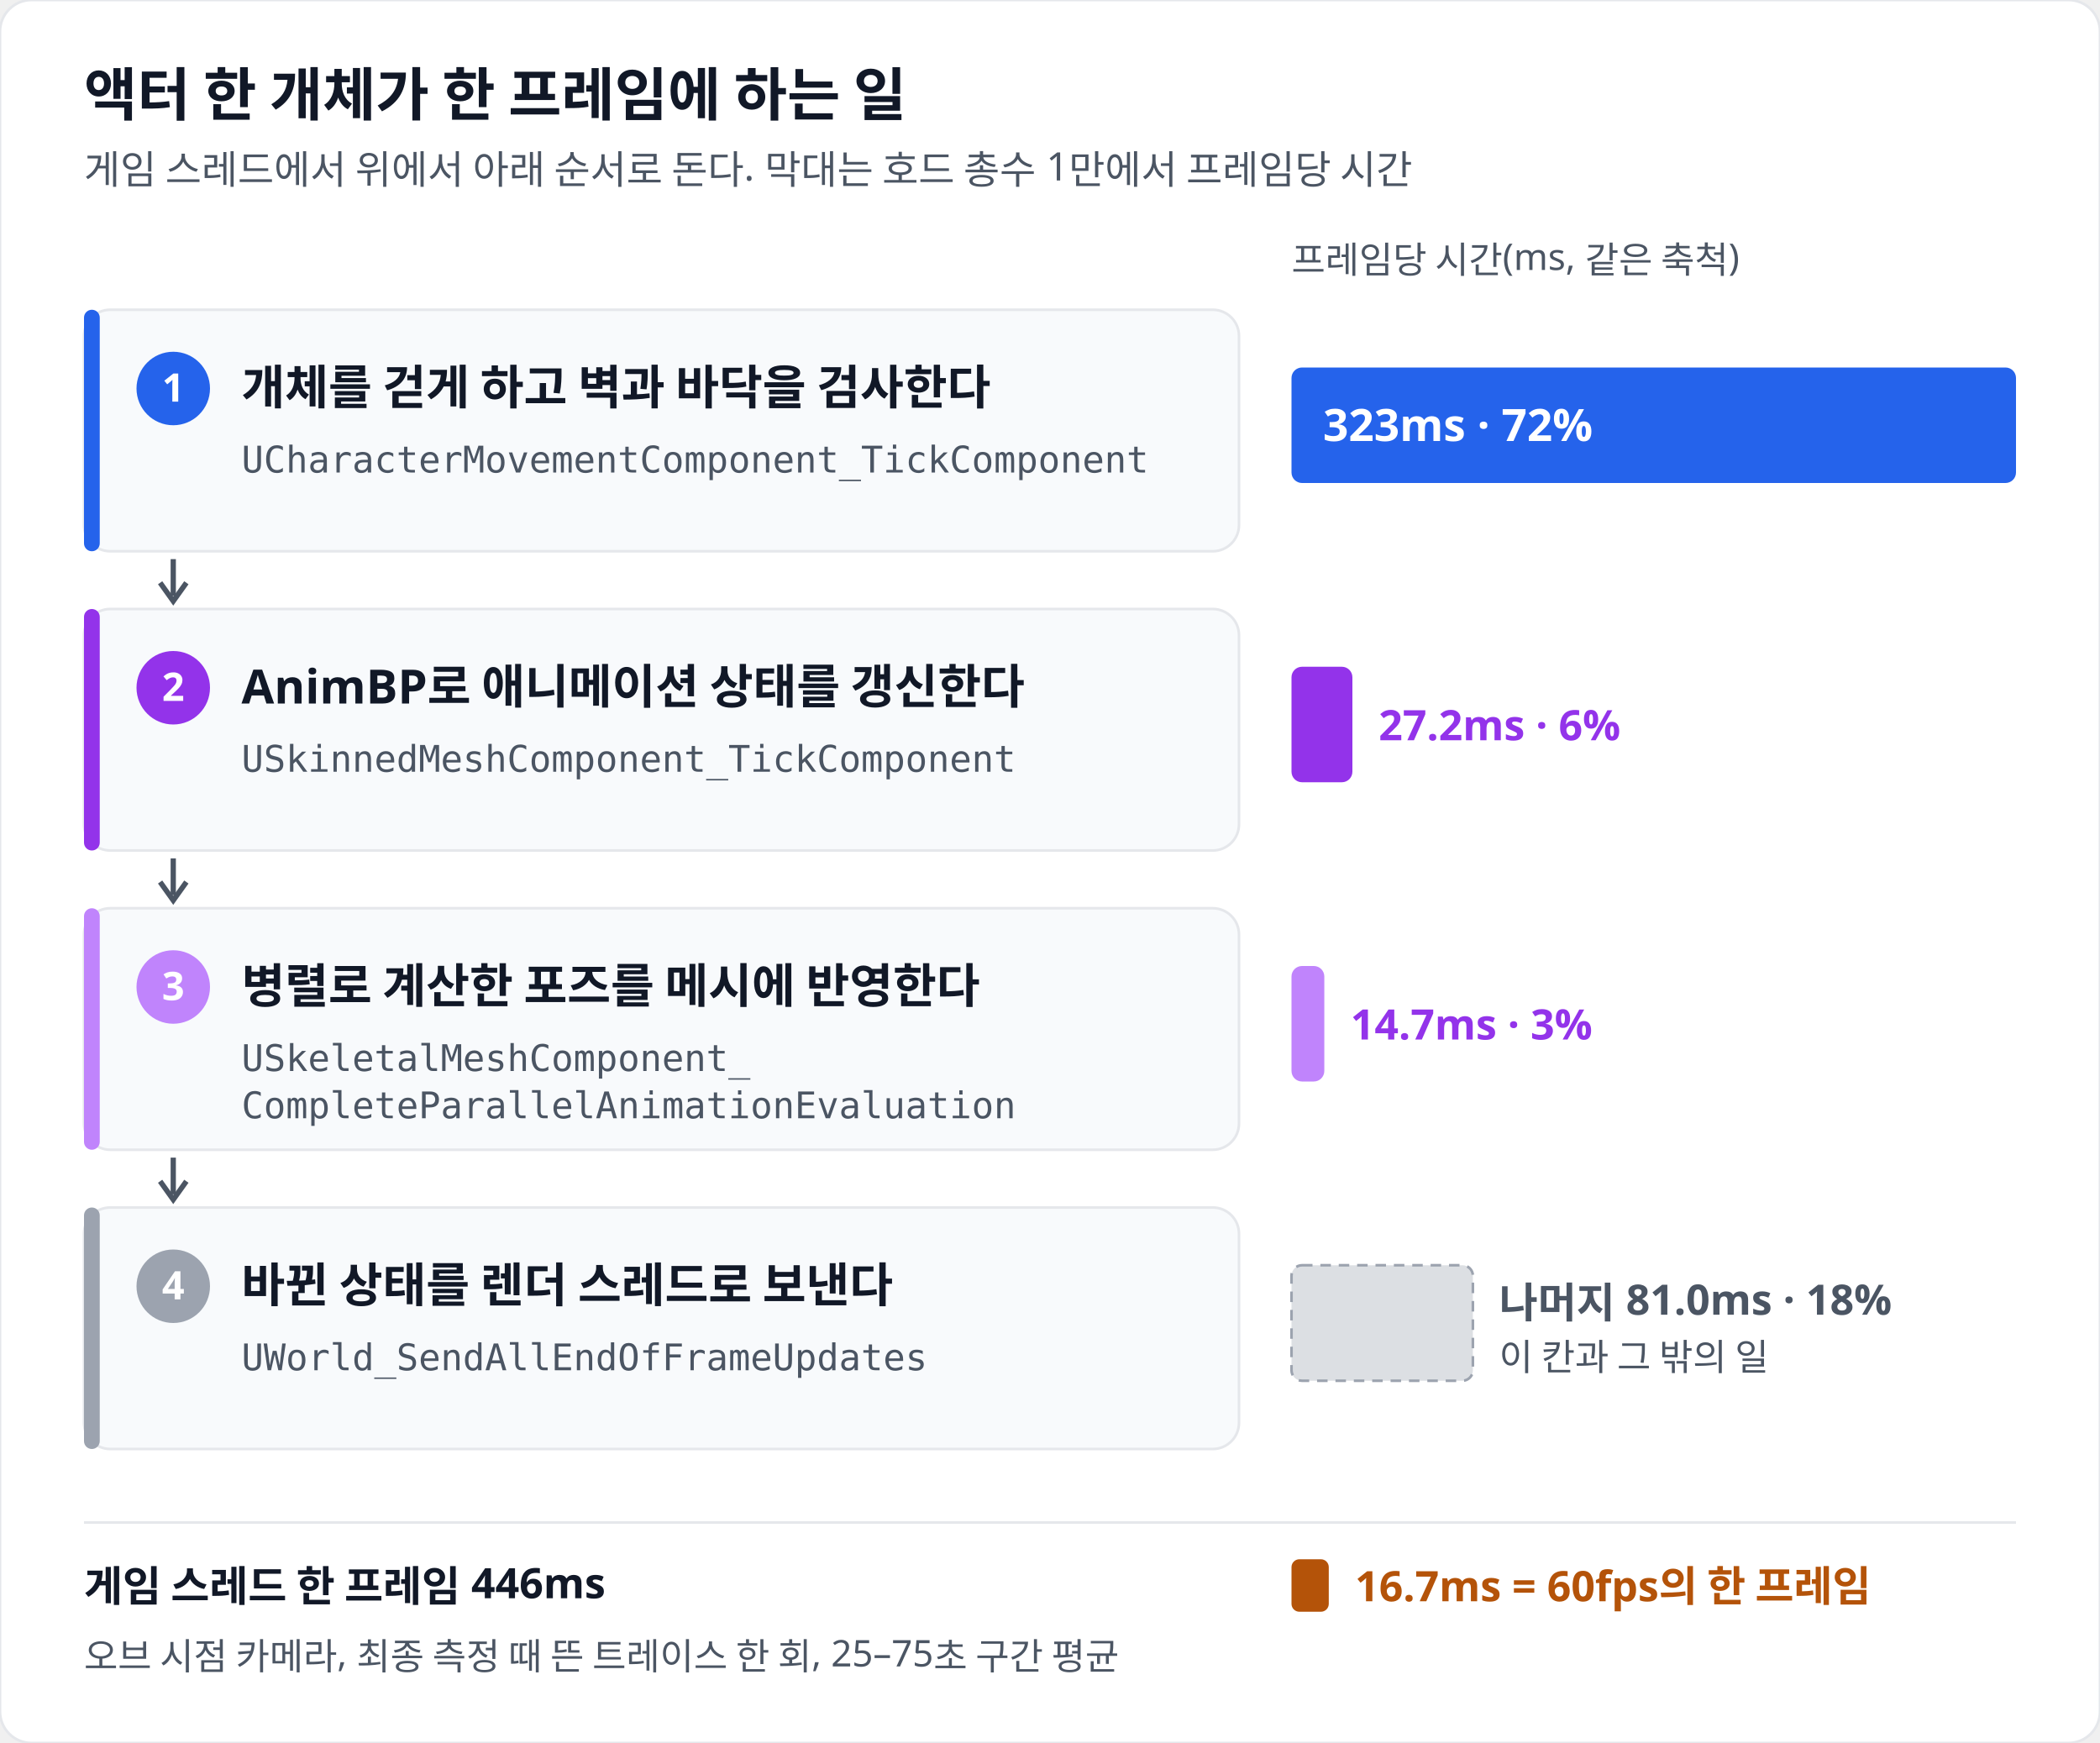
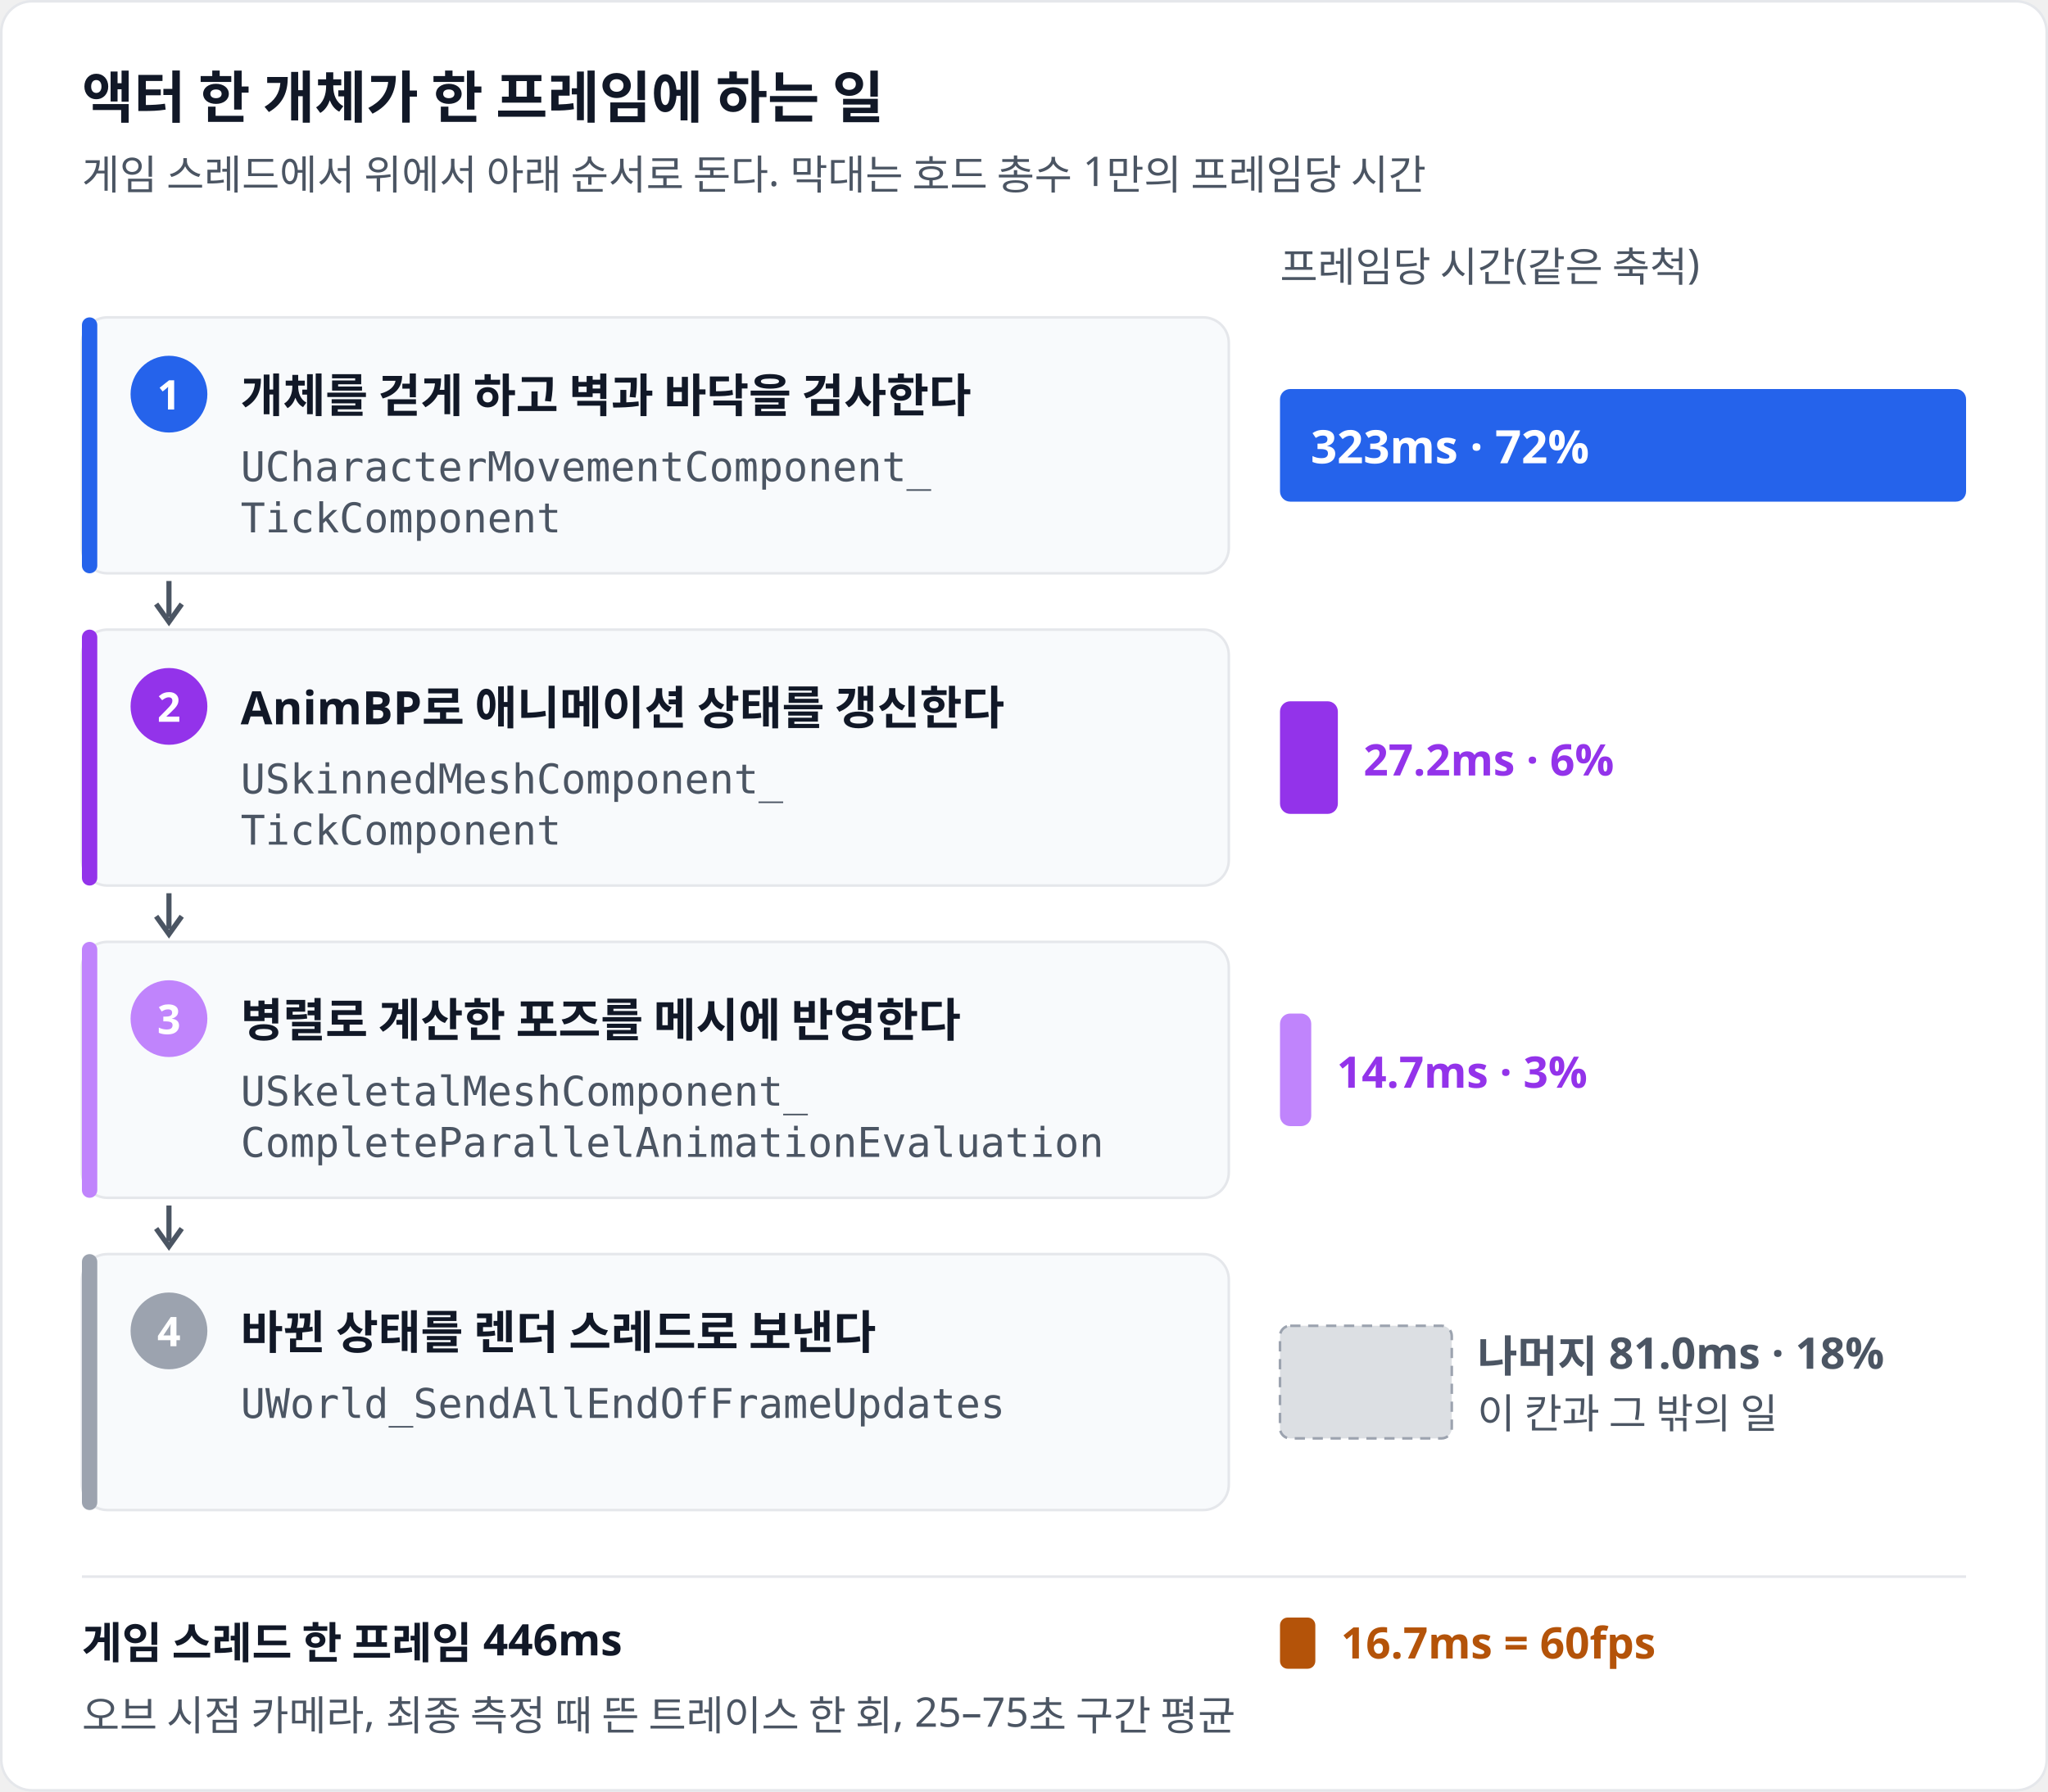
- <svg xmlns="http://www.w3.org/2000/svg" width="800" height="664" viewBox="0 0 800 664" font-family="Malgun Gothic, Apple SD Gothic Neo, Noto Sans KR, Segoe UI, sans-serif" font-size="15" fill="#111827">
-   <rect width="800" height="664" rx="12" fill="#ffffff" stroke="#e5e7eb" />
-   <text x="32" y="44" font-size="22" font-weight="700">액터 한 개체가 한 프레임에 하는 일</text>
-   <text x="32" y="70" font-size="15" fill="#4b5563">게임 스레드에서 위에서 아래 순서로 돈다. 막대는 호드 총수 1만에서 프레임당 시간</text>
-   <text x="492" y="104" font-size="14" fill="#4b5563">프레임당 시간(ms, 같은 축척)</text>
-   <rect x="32" y="118" width="440" height="92" rx="10" fill="#f8fafc" stroke="#e5e7eb" />
-   <rect x="32" y="118" width="6" height="92" rx="3" fill="#2563eb" />
-   <circle cx="66" cy="148" r="14" fill="#2563eb" />
-   <text x="66" y="153" text-anchor="middle" font-size="15" font-weight="700" fill="white">1</text>
-   <text x="92" y="154" font-size="18" font-weight="700">개체를 걷게 하고 벽과 바닥을 검사한다</text>
-   <text x="92" y="180" font-family="Consolas, SFMono-Regular, Menlo, monospace" font-size="14" fill="#4b5563">UCharacterMovementComponent_TickComponent</text>
-   <rect x="492" y="140" width="276.0" height="44" rx="4" fill="#2563eb" />
-   <text x="504" y="168" font-size="17" font-weight="700" fill="white">323ms · 72%</text>
-   <path d="M66 213 L66 227" stroke="#4b5563" stroke-width="2" />
-   <path d="M61 222 L66 229 L71 222" fill="none" stroke="#4b5563" stroke-width="2" />
-   <rect x="32" y="232" width="440" height="92" rx="10" fill="#f8fafc" stroke="#e5e7eb" />
-   <rect x="32" y="232" width="6" height="92" rx="3" fill="#9333ea" />
-   <circle cx="66" cy="262" r="14" fill="#9333ea" />
-   <text x="66" y="267" text-anchor="middle" font-size="15" font-weight="700" fill="white">2</text>
-   <text x="92" y="268" font-size="18" font-weight="700">AnimBP로 애니메이션 상태를 갱신한다</text>
-   <text x="92" y="294" font-family="Consolas, SFMono-Regular, Menlo, monospace" font-size="14" fill="#4b5563">USkinnedMeshComponent_TickComponent</text>
-   <rect x="492" y="254" width="23.2" height="44" rx="4" fill="#9333ea" />
-   <text x="525.2" y="282" font-size="16" font-weight="700" fill="#9333ea">27.2ms · 6%</text>
-   <path d="M66 327 L66 341" stroke="#4b5563" stroke-width="2" />
-   <path d="M61 336 L66 343 L71 336" fill="none" stroke="#4b5563" stroke-width="2" />
-   <rect x="32" y="346" width="440" height="92" rx="10" fill="#f8fafc" stroke="#e5e7eb" />
-   <rect x="32" y="346" width="6" height="92" rx="3" fill="#c084fc" />
-   <circle cx="66" cy="376" r="14" fill="#c084fc" />
-   <text x="66" y="381" text-anchor="middle" font-size="15" font-weight="700" fill="white">3</text>
-   <text x="92" y="382" font-size="18" font-weight="700">병렬로 계산한 포즈를 메시에 반영한다</text>
-   <text x="92" y="408" font-family="Consolas, SFMono-Regular, Menlo, monospace" font-size="14" fill="#4b5563">USkeletalMeshComponent_</text>
-   <text x="92" y="426" font-family="Consolas, SFMono-Regular, Menlo, monospace" font-size="14" fill="#4b5563">CompleteParallelAnimationEvaluation</text>
-   <rect x="492" y="368" width="12.5" height="44" rx="4" fill="#c084fc" />
-   <text x="514.5" y="396" font-size="16" font-weight="700" fill="#9333ea">14.7ms · 3%</text>
-   <path d="M66 441 L66 455" stroke="#4b5563" stroke-width="2" />
-   <path d="M61 450 L66 457 L71 450" fill="none" stroke="#4b5563" stroke-width="2" />
-   <rect x="32" y="460" width="440" height="92" rx="10" fill="#f8fafc" stroke="#e5e7eb" />
-   <rect x="32" y="460" width="6" height="92" rx="3" fill="#9ca3af" />
-   <circle cx="66" cy="490" r="14" fill="#9ca3af" />
-   <text x="66" y="495" text-anchor="middle" font-size="15" font-weight="700" fill="white">4</text>
-   <text x="92" y="496" font-size="18" font-weight="700">바뀐 상태를 렌더 스레드로 보낸다</text>
-   <text x="92" y="522" font-family="Consolas, SFMono-Regular, Menlo, monospace" font-size="14" fill="#4b5563">UWorld_SendAllEndOfFrameUpdates</text>
-   <rect x="492" y="482" width="69.1" height="44" rx="4" fill="#9ca3af" fill-opacity="0.35" stroke="#9ca3af" stroke-dasharray="4 3" />
-   <text x="571.1" y="502" font-size="16" font-weight="700" fill="#4b5563">나머지 81.0ms · 18%</text>
-   <text x="571.1" y="522" font-size="14" fill="#4b5563">이 칸과 그 밖의 일</text>
-   <line x1="32" y1="580" x2="768" y2="580" stroke="#e5e7eb" />
-   <text x="32" y="610" font-size="16" font-weight="700">게임 스레드 한 프레임 446ms</text>
-   <rect x="492" y="594" width="14.2" height="20" rx="3" fill="#b45309" />
-   <text x="516.2" y="610" font-size="16" font-weight="700" fill="#b45309">16.7ms = 60fps의 한 프레임</text>
-   <text x="32" y="636" font-size="14" fill="#4b5563">오브 시점 카메라, 최종 측정 때 뜬 트레이스 한 회, 25–75초 구간 평균</text>
+ <svg xmlns="http://www.w3.org/2000/svg" width="800" height="700" viewBox="0 0 800 700" font-family="Malgun Gothic, Apple SD Gothic Neo, Noto Sans KR, Segoe UI, sans-serif" font-size="16" fill="#111827">
+   <rect x="0.5" y="0.5" width="799" height="699" rx="12" fill="#ffffff" stroke="#e5e7eb" />
+   <text x="32" y="46" font-size="22" font-weight="700">액터 한 개체가 한 프레임에 하는 일</text>
+   <text x="32" y="74" font-size="16" fill="#4b5563">게임 스레드에서 위에서 아래 순서로 돈다. 막대는 호드 총수 1만의 프레임당 시간</text>
+   <text x="500" y="110" font-size="16" fill="#4b5563">프레임당 시간(같은 축척)</text>
+   <rect x="32" y="124" width="448" height="100" rx="10" fill="#f8fafc" stroke="#e5e7eb" />
+   <rect x="32" y="124" width="6" height="100" rx="3" fill="#2563eb" />
+   <circle cx="66" cy="154" r="15" fill="#2563eb" />
+   <text x="66" y="160" text-anchor="middle" font-size="16" font-weight="700" fill="white">1</text>
+   <text x="94" y="161" font-size="18" font-weight="700">개체를 걷게 하고 벽과 바닥을 검사한다</text>
+   <text x="94" y="188" font-family="Consolas, SFMono-Regular, Menlo, monospace" font-size="16" fill="#4b5563">UCharacterMovementComponent_</text>
+   <text x="94" y="208" font-family="Consolas, SFMono-Regular, Menlo, monospace" font-size="16" fill="#4b5563">TickComponent</text>
+   <rect x="500" y="152" width="268.0" height="44" rx="4" fill="#2563eb" />
+   <text x="512" y="181" font-size="18" font-weight="700" fill="white">323ms · 72%</text>
+   <path d="M66 227 L66 241" stroke="#4b5563" stroke-width="2" />
+   <path d="M61 236 L66 243 L71 236" fill="none" stroke="#4b5563" stroke-width="2" />
+   <rect x="32" y="246" width="448" height="100" rx="10" fill="#f8fafc" stroke="#e5e7eb" />
+   <rect x="32" y="246" width="6" height="100" rx="3" fill="#9333ea" />
+   <circle cx="66" cy="276" r="15" fill="#9333ea" />
+   <text x="66" y="282" text-anchor="middle" font-size="16" font-weight="700" fill="white">2</text>
+   <text x="94" y="283" font-size="18" font-weight="700">AnimBP로 애니메이션 상태를 갱신한다</text>
+   <text x="94" y="310" font-family="Consolas, SFMono-Regular, Menlo, monospace" font-size="16" fill="#4b5563">USkinnedMeshComponent_</text>
+   <text x="94" y="330" font-family="Consolas, SFMono-Regular, Menlo, monospace" font-size="16" fill="#4b5563">TickComponent</text>
+   <rect x="500" y="274" width="22.6" height="44" rx="4" fill="#9333ea" />
+   <text x="532.6" y="303" font-size="17" font-weight="700" fill="#9333ea">27.2ms · 6%</text>
+   <path d="M66 349 L66 363" stroke="#4b5563" stroke-width="2" />
+   <path d="M61 358 L66 365 L71 358" fill="none" stroke="#4b5563" stroke-width="2" />
+   <rect x="32" y="368" width="448" height="100" rx="10" fill="#f8fafc" stroke="#e5e7eb" />
+   <rect x="32" y="368" width="6" height="100" rx="3" fill="#c084fc" />
+   <circle cx="66" cy="398" r="15" fill="#c084fc" />
+   <text x="66" y="404" text-anchor="middle" font-size="16" font-weight="700" fill="white">3</text>
+   <text x="94" y="405" font-size="18" font-weight="700">병렬로 계산한 포즈를 메시에 반영한다</text>
+   <text x="94" y="432" font-family="Consolas, SFMono-Regular, Menlo, monospace" font-size="16" fill="#4b5563">USkeletalMeshComponent_</text>
+   <text x="94" y="452" font-family="Consolas, SFMono-Regular, Menlo, monospace" font-size="16" fill="#4b5563">CompleteParallelAnimationEvaluation</text>
+   <rect x="500" y="396" width="12.2" height="44" rx="4" fill="#c084fc" />
+   <text x="522.2" y="425" font-size="17" font-weight="700" fill="#9333ea">14.7ms · 3%</text>
+   <path d="M66 471 L66 485" stroke="#4b5563" stroke-width="2" />
+   <path d="M61 480 L66 487 L71 480" fill="none" stroke="#4b5563" stroke-width="2" />
+   <rect x="32" y="490" width="448" height="100" rx="10" fill="#f8fafc" stroke="#e5e7eb" />
+   <rect x="32" y="490" width="6" height="100" rx="3" fill="#9ca3af" />
+   <circle cx="66" cy="520" r="15" fill="#9ca3af" />
+   <text x="66" y="526" text-anchor="middle" font-size="16" font-weight="700" fill="white">4</text>
+   <text x="94" y="527" font-size="18" font-weight="700">바뀐 상태를 렌더 스레드로 보낸다</text>
+   <text x="94" y="554" font-family="Consolas, SFMono-Regular, Menlo, monospace" font-size="16" fill="#4b5563">UWorld_SendAllEndOfFrameUpdates</text>
+   <rect x="500" y="518" width="67.1" height="44" rx="4" fill="#9ca3af" fill-opacity="0.35" stroke="#9ca3af" stroke-dasharray="4 3" />
+   <text x="577.1" y="536" font-size="17" font-weight="700" fill="#4b5563">나머지 81.0ms · 18%</text>
+   <text x="577.1" y="558" font-size="16" fill="#4b5563">이 칸과 그 밖의 일</text>
+   <line x1="32" y1="616" x2="768" y2="616" stroke="#e5e7eb" />
+   <text x="32" y="648" font-size="17" font-weight="700">게임 스레드 한 프레임 446ms</text>
+   <rect x="500" y="632" width="13.8" height="20" rx="3" fill="#b45309" />
+   <text x="523.8" y="648" font-size="17" font-weight="700" fill="#b45309">16.7ms = 60fps</text>
+   <text x="32" y="676" font-size="16" fill="#4b5563">오브 시점 카메라, 최종 측정 때 뜬 트레이스 한 회, 25–75초 구간 평균</text>
</svg>
